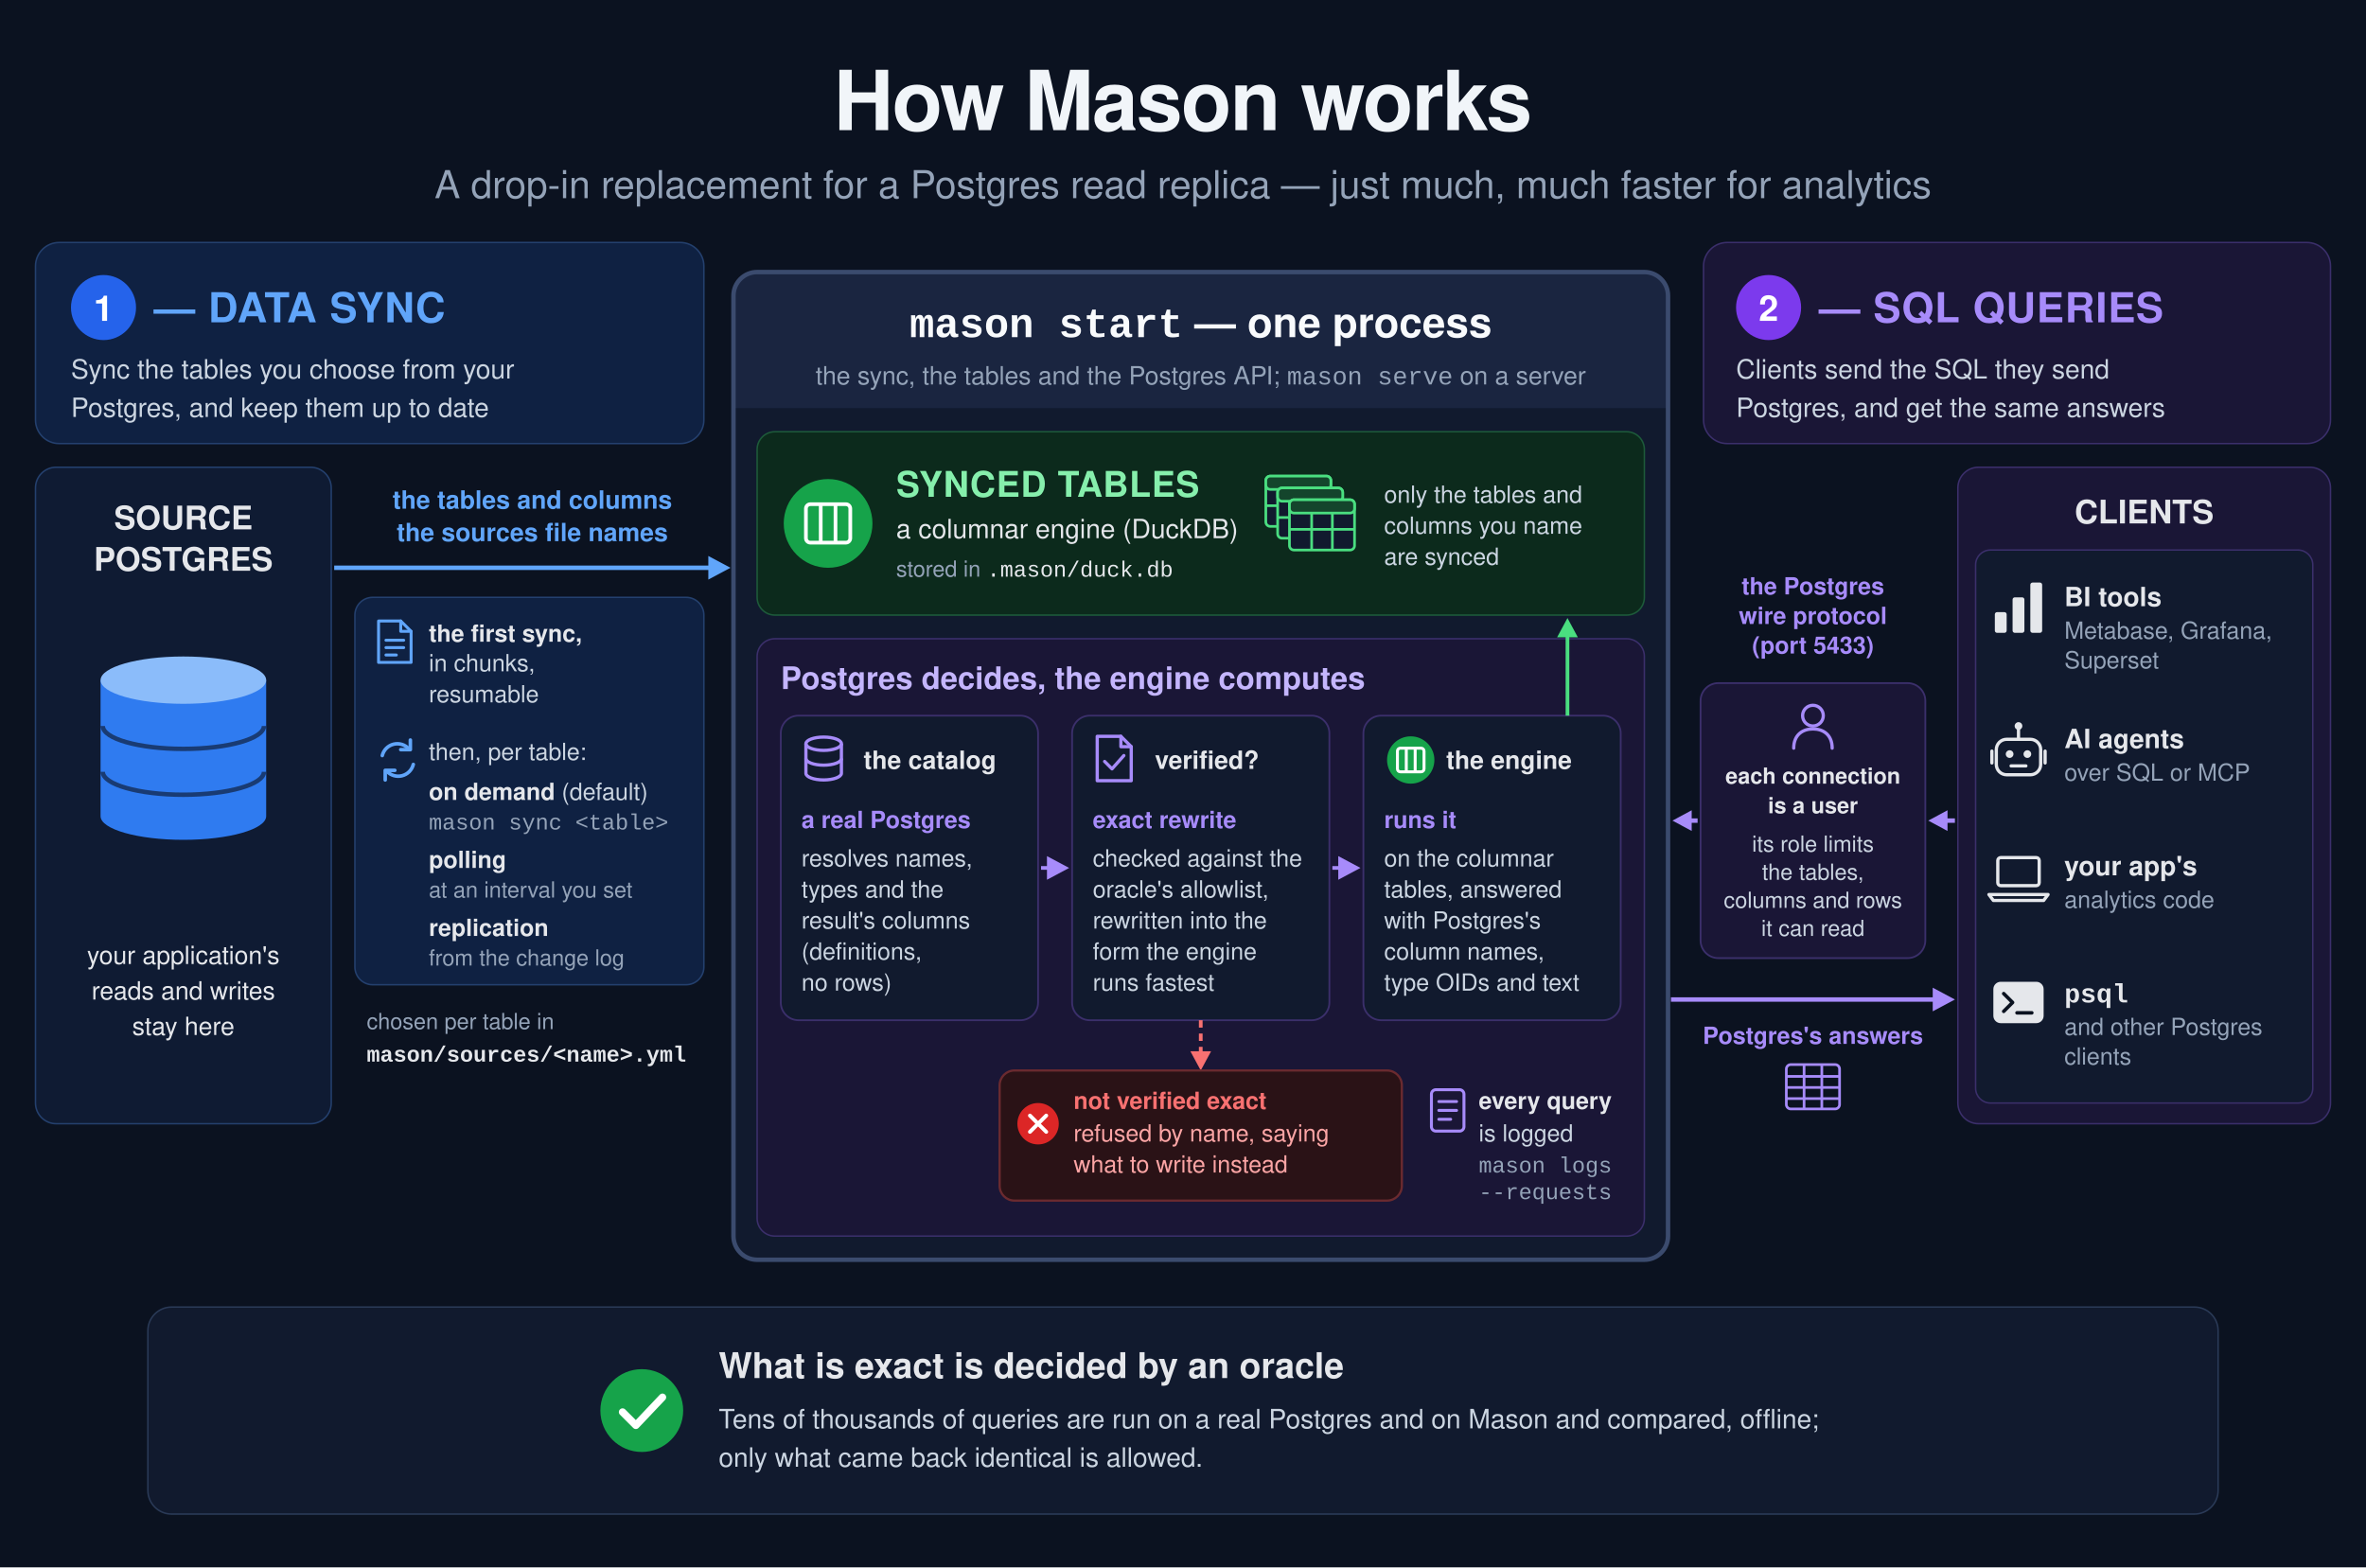
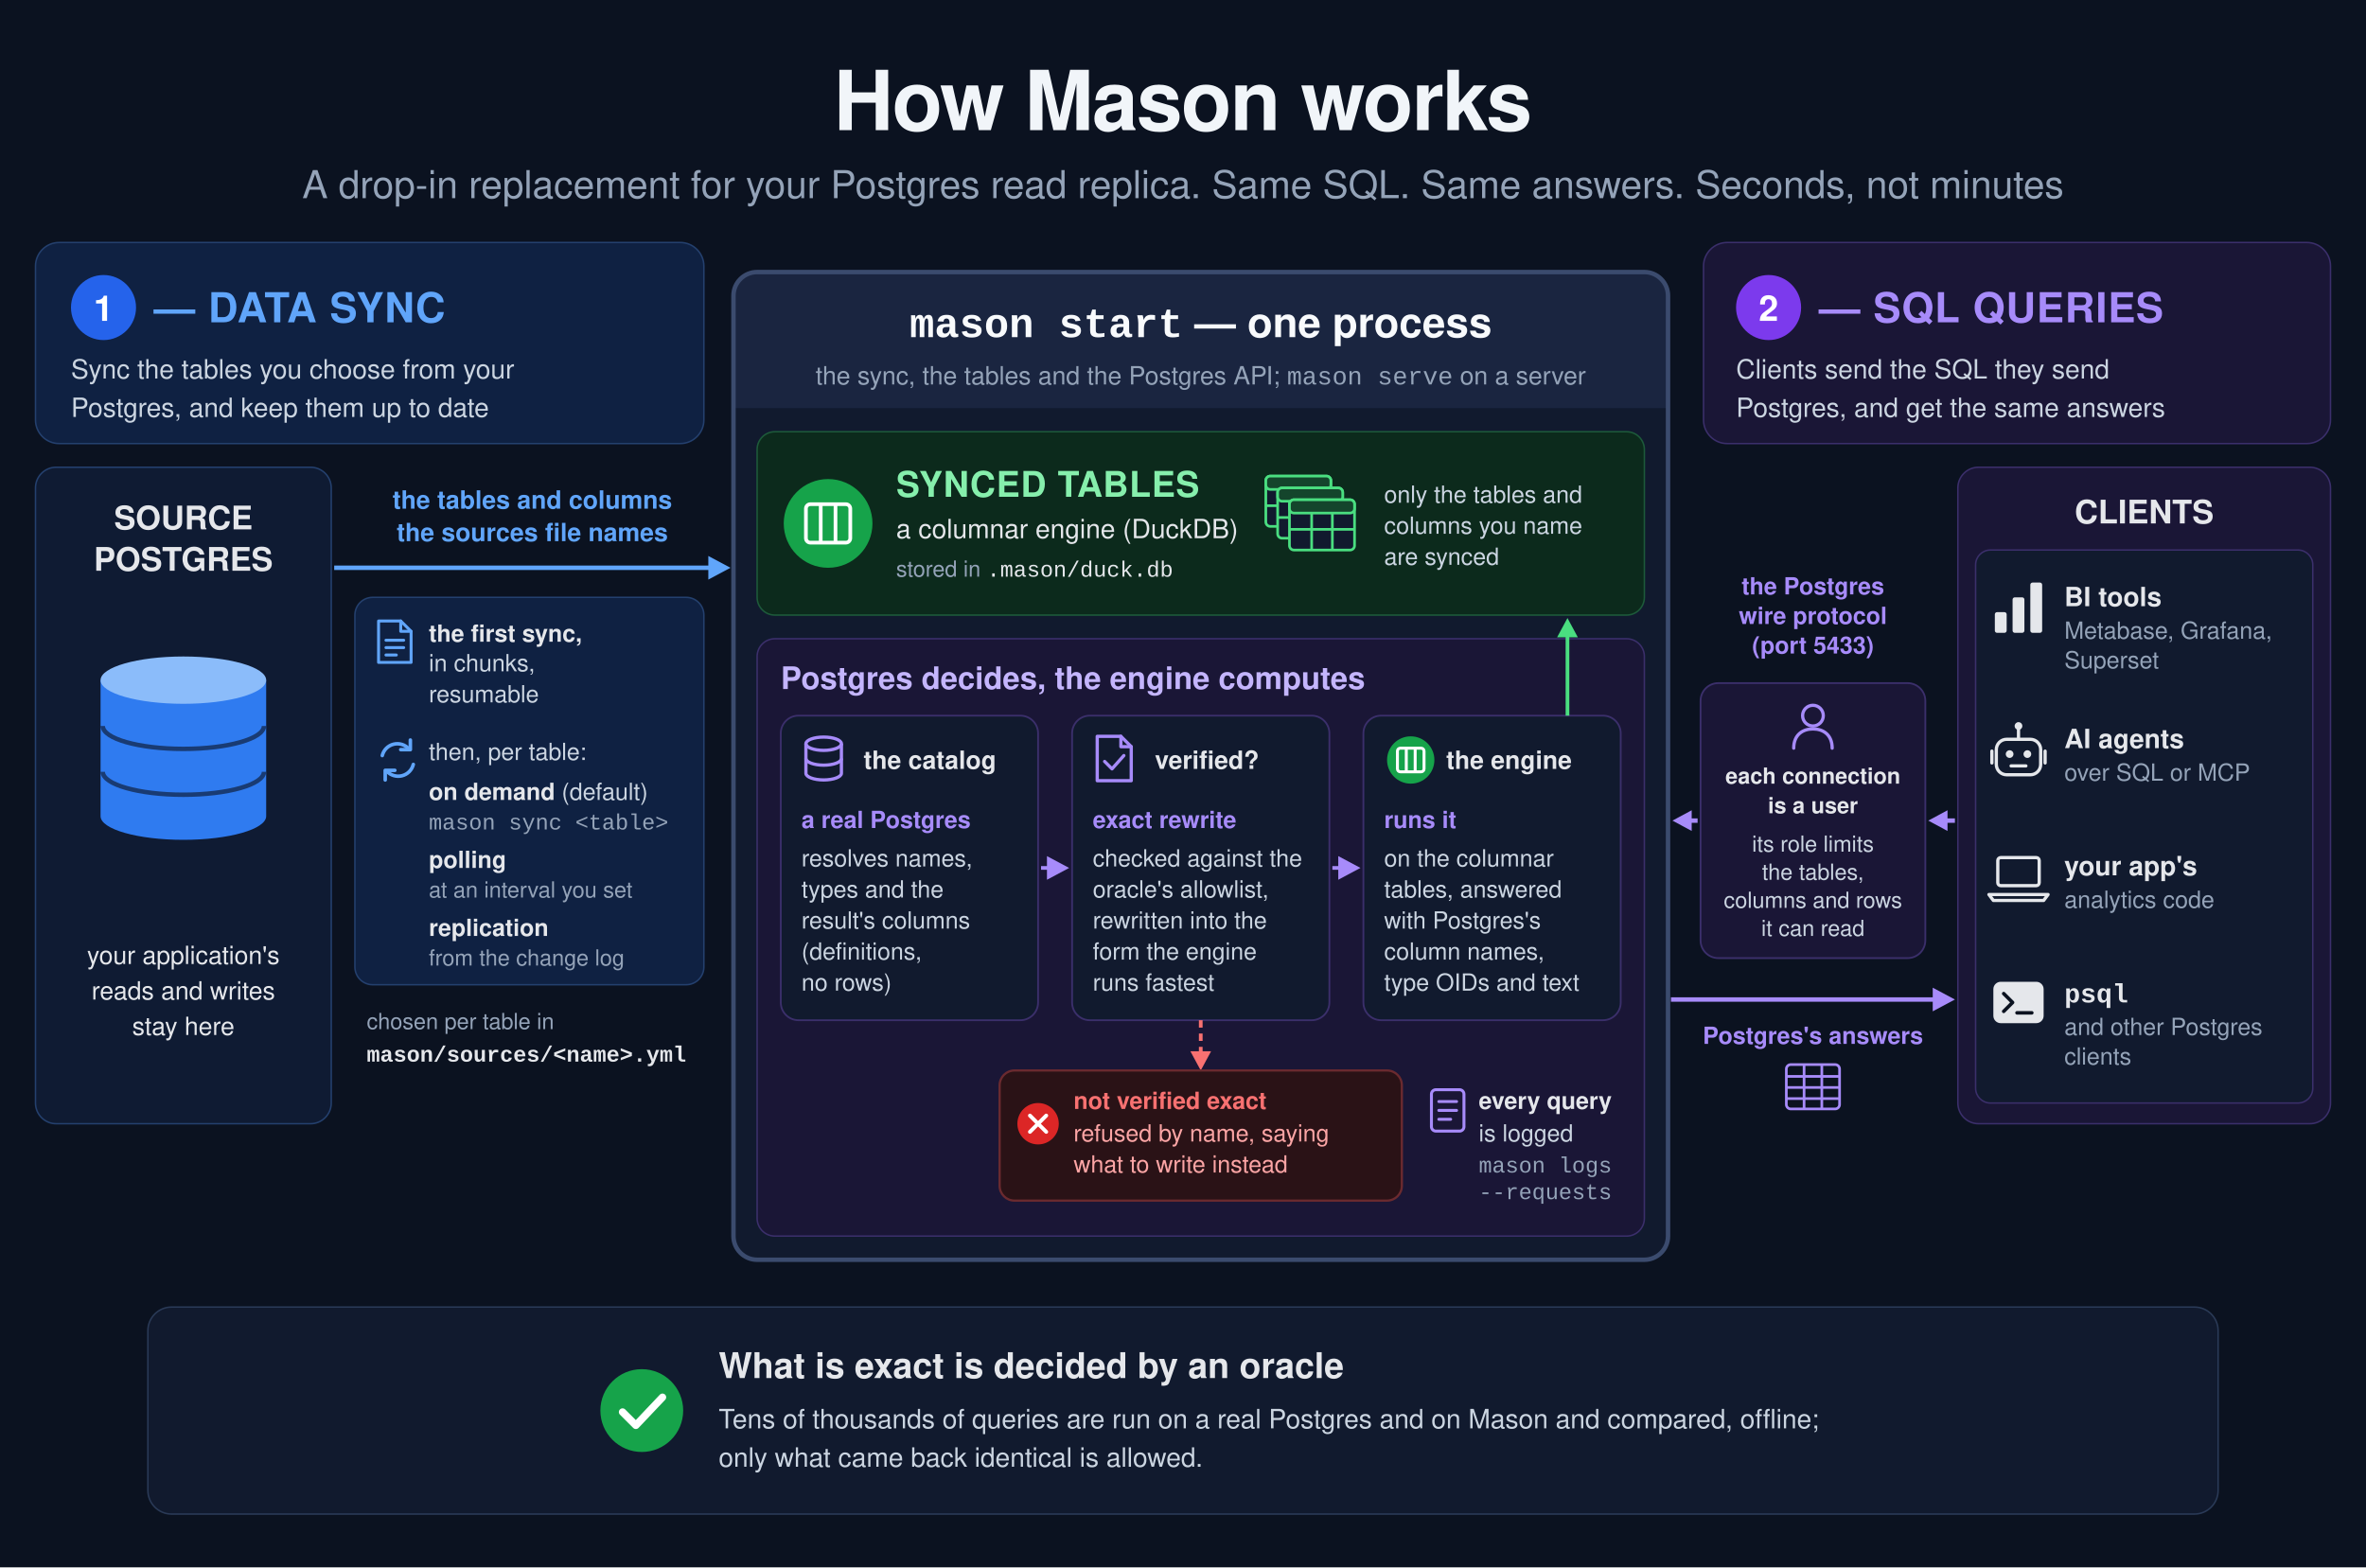
<svg xmlns="http://www.w3.org/2000/svg" version="1.1" width="1600" height="1060" viewBox="0 0 1600 1060" font-family="-apple-system, 'Segoe UI', Helvetica, Arial, sans-serif" role="img" aria-labelledby="title desc">
  <rect x="0" y="0" width="1600" height="1060" rx="0" fill="#0b1220" />
  <text x="800" y="88" font-size="56" fill="#f1f5f9" font-weight="800" text-anchor="middle" letter-spacing="-1">How Mason works</text>
-   <text x="800" y="134" font-size="26" fill="#94a3b8" text-anchor="middle">A drop-in replacement for a Postgres read replica — just much, much faster for analytics</text>
+   <text x="800" y="134" font-size="26" fill="#94a3b8" text-anchor="middle">A drop-in replacement for your Postgres read replica. Same SQL. Same answers. Seconds, not minutes</text>
  <rect x="24" y="164" width="452" height="136" rx="16" fill="#0f2142" stroke="#24406e" stroke-width="1" />
  <circle cx="70" cy="208" r="22" fill="#2563eb" />
  <text x="70" y="217" font-size="24" fill="#ffffff" font-weight="700" text-anchor="middle">1</text>
  <text x="104" y="218" font-size="28" fill="#60a5fa" font-weight="800" letter-spacing="0.5">— DATA SYNC</text>
  <text x="48" y="256" font-size="18" fill="#cbd5e1">Sync the tables you choose from your</text>
  <text x="48" y="282" font-size="18" fill="#cbd5e1">Postgres, and keep them up to date</text>
  <rect x="24" y="316" width="200" height="444" rx="14" fill="#0f1b33" stroke="#24406e" stroke-width="1" />
  <text x="124" y="358" font-size="22" fill="#e5e7eb" font-weight="800" text-anchor="middle">SOURCE</text>
  <text x="124" y="386" font-size="22" fill="#e5e7eb" font-weight="800" text-anchor="middle">POSTGRES</text>
  <path d="M68,460 V552 A56,16 0 0 0 180,552 V460 Z" fill="#2f7bf0" />
  <path d="M69.5,491 A54.5,15.5 0 0 0 178.5,491" fill="none" stroke="#0b1220" stroke-width="3" stroke-opacity="0.6" />
  <path d="M69.5,522 A54.5,15.5 0 0 0 178.5,522" fill="none" stroke="#0b1220" stroke-width="3" stroke-opacity="0.6" />
  <ellipse cx="124" cy="460" rx="56" ry="16" fill="#8bbcfa" />
  <text x="124" y="652" font-size="17" fill="#e5e7eb" text-anchor="middle">your application's</text>
  <text x="124" y="676" font-size="17" fill="#e5e7eb" text-anchor="middle">reads and writes</text>
  <text x="124" y="700" font-size="17" fill="#e5e7eb" text-anchor="middle">stay here</text>
  <text x="360" y="344" font-size="17" fill="#60a5fa" font-weight="700" text-anchor="middle">the tables and columns</text>
  <text x="360" y="366" font-size="17" fill="#60a5fa" font-weight="700" text-anchor="middle">the sources file names</text>
  <line x1="226" y1="384" x2="482" y2="384" stroke="#60a5fa" stroke-width="3" />
  <path d="M494,384 L479,376 L479,392 Z" fill="#60a5fa" />
  <rect x="240" y="404" width="236" height="262" rx="12" fill="#0f2142" stroke="#24406e" stroke-width="1" />
  <g transform="translate(256,420)" fill="none" stroke="#60a5fa" stroke-width="2" stroke-linejoin="round" stroke-linecap="round">
    <path d="M0,0 H15 L22,7 V28 H0 Z" />
    <path d="M15,0 V7 H22" />
    <line x1="5" y1="13" x2="17" y2="13" />
    <line x1="5" y1="18" x2="17" y2="18" />
    <line x1="5" y1="23" x2="12" y2="23" />
  </g>
  <text x="290" y="434" font-size="16" fill="#e5e7eb" font-weight="700">the first sync,</text>
  <text x="290" y="454" font-size="16" fill="#cbd5e1">in chunks,</text>
  <text x="290" y="475" font-size="16" fill="#cbd5e1">resumable</text>
  <g transform="translate(255,500)" fill="none" stroke="#60a5fa" stroke-width="2.4" stroke-linecap="round" stroke-linejoin="round">
    <path d="M3.5,11 A10.5,10.5 0 0 1 21.5,6.5" />
    <path d="M22.5,0.5 V7 H16" />
    <path d="M24.5,17 A10.5,10.5 0 0 1 6.5,21.5" />
    <path d="M5.5,27.5 V21 H12" />
  </g>
  <text x="290" y="514" font-size="16" fill="#cbd5e1">then, per table:</text>
  <text x="290" y="541" font-size="16" fill="#cbd5e1">
    <tspan font-weight="700" fill="#e5e7eb">on demand</tspan> (default)</text>
  <text x="290" y="561" font-size="15" fill="#94a3b8" font-family="ui-monospace, SFMono-Regular, Menlo, Consolas, 'Liberation Mono', monospace">mason sync &lt;table&gt;</text>
  <text x="290" y="587" font-size="16" fill="#e5e7eb" font-weight="700">polling</text>
  <text x="290" y="607" font-size="15" fill="#94a3b8">at an interval you set</text>
  <text x="290" y="633" font-size="16" fill="#e5e7eb" font-weight="700">replication</text>
  <text x="290" y="653" font-size="15" fill="#94a3b8">from the change log</text>
  <text x="248" y="696" font-size="15" fill="#94a3b8">chosen per table in</text>
  <text x="248" y="718" font-size="15" fill="#e5e7eb" font-weight="600" font-family="ui-monospace, SFMono-Regular, Menlo, Consolas, 'Liberation Mono', monospace">mason/sources/&lt;name&gt;.yml</text>
  <rect x="496" y="184" width="632" height="668" rx="16" fill="#111a2e" />
  <path d="M496,276 V200 A16,16 0 0 1 512,184 H1112 A16,16 0 0 1 1128,200 V276 Z" fill="#1a2540" />
  <rect x="496" y="184" width="632" height="668" rx="16" fill="none" stroke="#3b4b6e" stroke-width="3" />
  <text x="812" y="228" font-size="28" fill="#f8fafc" font-weight="800" text-anchor="middle">
    <tspan font-family="ui-monospace, SFMono-Regular, Menlo, Consolas, 'Liberation Mono', monospace" font-weight="700">mason start</tspan> — one process</text>
  <text x="812" y="260" font-size="17" fill="#94a3b8" text-anchor="middle">the sync, the tables and the Postgres API; <tspan font-family="ui-monospace, SFMono-Regular, Menlo, Consolas, 'Liberation Mono', monospace">mason serve</tspan> on a server</text>
  <rect x="512" y="292" width="600" height="124" rx="12" fill="#0c2a1c" stroke="#1d5a3a" stroke-width="1" />
  <circle cx="560" cy="354" r="30" fill="#16a34a" />
  <g fill="none" stroke="#ffffff" stroke-width="2.5" stroke-linejoin="round">
    <rect x="545" y="341" width="30" height="26" rx="3" />
    <line x1="555" y1="341" x2="555" y2="367" />
    <line x1="565" y1="341" x2="565" y2="367" />
  </g>
  <text x="606" y="336" font-size="24" fill="#86efac" font-weight="800" letter-spacing="0.5">SYNCED TABLES</text>
  <text x="606" y="364" font-size="18" fill="#e5e7eb">a columnar engine (DuckDB)</text>
  <text x="606" y="390" font-size="15" fill="#94a3b8">stored in <tspan font-family="ui-monospace, SFMono-Regular, Menlo, Consolas, 'Liberation Mono', monospace" fill="#e5e7eb">.mason/duck.db</tspan>
  </text>
  <g fill="none" stroke="#4ade80" stroke-width="1.8" stroke-linejoin="round">
    <rect x="856" y="322" width="44" height="34" rx="3" fill="#111a2e" />
    <rect x="856" y="322" width="44" height="9" rx="3" fill="#14452c" />
    <line x1="856" y1="342" x2="900" y2="342" />
    <line x1="871" y1="331" x2="871" y2="356" />
    <line x1="885" y1="331" x2="885" y2="356" />
  </g>
  <g fill="none" stroke="#4ade80" stroke-width="1.8" stroke-linejoin="round">
    <rect x="864" y="330" width="44" height="34" rx="3" fill="#111a2e" />
    <rect x="864" y="330" width="44" height="9" rx="3" fill="#14452c" />
    <line x1="864" y1="350" x2="908" y2="350" />
    <line x1="879" y1="339" x2="879" y2="364" />
    <line x1="893" y1="339" x2="893" y2="364" />
  </g>
  <g fill="none" stroke="#4ade80" stroke-width="1.8" stroke-linejoin="round">
    <rect x="872" y="338" width="44" height="34" rx="3" fill="#111a2e" />
    <rect x="872" y="338" width="44" height="9" rx="3" fill="#14452c" />
    <line x1="872" y1="358" x2="916" y2="358" />
    <line x1="887" y1="347" x2="887" y2="372" />
    <line x1="901" y1="347" x2="901" y2="372" />
  </g>
  <text x="936" y="340" font-size="16" fill="#cbd5e1">only the tables and</text>
  <text x="936" y="361" font-size="16" fill="#cbd5e1">columns you name</text>
  <text x="936" y="382" font-size="16" fill="#cbd5e1">are synced</text>
  <rect x="512" y="432" width="600" height="404" rx="12" fill="#1a1636" stroke="#3b2f6b" stroke-width="1" />
  <text x="528" y="466" font-size="21" fill="#c4b5fd" font-weight="800">Postgres decides, the engine computes</text>
  <rect x="528" y="484" width="174" height="206" rx="12" fill="#111a2e" stroke="#3b2f6b" stroke-width="1.2" />
  <rect x="725" y="484" width="174" height="206" rx="12" fill="#111a2e" stroke="#3b2f6b" stroke-width="1.2" />
  <rect x="922" y="484" width="174" height="206" rx="12" fill="#111a2e" stroke="#3b2f6b" stroke-width="1.2" />
  <g transform="translate(544,498)" fill="none" stroke="#a78bfa" stroke-width="2.2">
    <ellipse cx="13" cy="5" rx="12" ry="4.5" />
    <path d="M1,5 V25 A12,4.5 0 0 0 25,25 V5" />
    <path d="M1,15 A12,4.5 0 0 0 25,15" />
  </g>
  <text x="584" y="520" font-size="17" fill="#e5e7eb" font-weight="800">the catalog</text>
  <text x="542" y="560" font-size="16" fill="#a78bfa" font-weight="700">a real Postgres</text>
  <text x="542" y="586" font-size="16" fill="#cbd5e1">resolves names,</text>
  <text x="542" y="607" font-size="16" fill="#cbd5e1">types and the</text>
  <text x="542" y="628" font-size="16" fill="#cbd5e1">result's columns</text>
  <text x="542" y="649" font-size="16" fill="#cbd5e1">(definitions,</text>
  <text x="542" y="670" font-size="16" fill="#cbd5e1">no rows)</text>
  <g transform="translate(742,498)" fill="none" stroke="#a78bfa" stroke-width="2.2" stroke-linejoin="round" stroke-linecap="round">
    <path d="M0,0 H16 L23,7 V30 H0 Z" />
    <path d="M16,0 V7 H23" />
    <path d="M5,17 L10,22 L18,13" />
  </g>
  <text x="781" y="520" font-size="17" fill="#e5e7eb" font-weight="800">verified?</text>
  <text x="739" y="560" font-size="16" fill="#a78bfa" font-weight="700">exact rewrite</text>
  <text x="739" y="586" font-size="16" fill="#cbd5e1">checked against the</text>
  <text x="739" y="607" font-size="16" fill="#cbd5e1">oracle's allowlist,</text>
  <text x="739" y="628" font-size="16" fill="#cbd5e1">rewritten into the</text>
  <text x="739" y="649" font-size="16" fill="#cbd5e1">form the engine</text>
  <text x="739" y="670" font-size="16" fill="#cbd5e1">runs fastest</text>
  <circle cx="954" cy="514" r="16" fill="#16a34a" />
  <g fill="none" stroke="#ffffff" stroke-width="2" stroke-linejoin="round">
    <rect x="945" y="506" width="18" height="16" rx="2" />
    <line x1="951" y1="506" x2="951" y2="522" />
    <line x1="957" y1="506" x2="957" y2="522" />
  </g>
  <text x="978" y="520" font-size="17" fill="#e5e7eb" font-weight="800">the engine</text>
  <text x="936" y="560" font-size="16" fill="#a78bfa" font-weight="700">runs it</text>
  <text x="936" y="586" font-size="16" fill="#cbd5e1">on the columnar</text>
  <text x="936" y="607" font-size="16" fill="#cbd5e1">tables, answered</text>
  <text x="936" y="628" font-size="16" fill="#cbd5e1">with Postgres's</text>
  <text x="936" y="649" font-size="16" fill="#cbd5e1">column names,</text>
  <text x="936" y="670" font-size="16" fill="#cbd5e1">type OIDs and text</text>
  <line x1="704" y1="587" x2="712" y2="587" stroke="#a78bfa" stroke-width="2.5" />
  <path d="M723,587 L708,579 L708,595 Z" fill="#a78bfa" />
  <line x1="901" y1="587" x2="909" y2="587" stroke="#a78bfa" stroke-width="2.5" />
  <path d="M920,587 L905,579 L905,595 Z" fill="#a78bfa" />
  <line x1="1060" y1="484" x2="1060" y2="428" stroke="#4ade80" stroke-width="2.5" />
  <path d="M1060,418 L1053,431 L1067,431 Z" fill="#4ade80" />
  <line x1="812" y1="690" x2="812" y2="714" stroke="#f87171" stroke-width="2.5" stroke-dasharray="5 4" />
  <path d="M812,724 L805,711 L819,711 Z" fill="#f87171" />
  <rect x="676" y="724" width="272" height="88" rx="10" fill="#2a1216" stroke="#6b2a2f" stroke-width="1.5" />
  <circle cx="702" cy="760" r="14" fill="#dc2626" />
  <path d="M696.5,754.5 L707.5,765.5 M707.5,754.5 L696.5,765.5" stroke="#ffffff" stroke-width="2.6" stroke-linecap="round" />
  <text x="726" y="750" font-size="16" fill="#f87171" font-weight="800">not verified exact</text>
  <text x="726" y="772" font-size="16" fill="#fca5a5">refused by name, saying</text>
  <text x="726" y="793" font-size="16" fill="#fca5a5">what to write instead</text>
  <g transform="translate(968,737)" fill="none" stroke="#a78bfa" stroke-width="2" stroke-linejoin="round" stroke-linecap="round">
    <rect x="0" y="0" width="22" height="28" rx="3" />
    <line x1="5" y1="8" x2="17" y2="8" />
    <line x1="5" y1="14" x2="17" y2="14" />
    <line x1="5" y1="20" x2="13" y2="20" />
  </g>
  <text x="1000" y="750" font-size="16" fill="#e5e7eb" font-weight="800">every query</text>
  <text x="1000" y="772" font-size="16" fill="#cbd5e1">is logged</text>
  <text x="1000" y="793" font-size="15" fill="#94a3b8" font-family="ui-monospace, SFMono-Regular, Menlo, Consolas, 'Liberation Mono', monospace">mason logs</text>
  <text x="1000" y="811" font-size="15" fill="#94a3b8" font-family="ui-monospace, SFMono-Regular, Menlo, Consolas, 'Liberation Mono', monospace">--requests</text>
  <rect x="1152" y="164" width="424" height="136" rx="16" fill="#1a1636" stroke="#3b2f6b" stroke-width="1" />
  <circle cx="1196" cy="208" r="22" fill="#7c3aed" />
  <text x="1196" y="217" font-size="24" fill="#ffffff" font-weight="700" text-anchor="middle">2</text>
  <text x="1230" y="218" font-size="28" fill="#a78bfa" font-weight="800" letter-spacing="0.5">— SQL QUERIES</text>
  <text x="1174" y="256" font-size="18" fill="#cbd5e1">Clients send the SQL they send</text>
  <text x="1174" y="282" font-size="18" fill="#cbd5e1">Postgres, and get the same answers</text>
  <text x="1226" y="402" font-size="16" fill="#a78bfa" font-weight="700" text-anchor="middle">the Postgres</text>
  <text x="1226" y="422" font-size="16" fill="#a78bfa" font-weight="700" text-anchor="middle">wire protocol</text>
  <text x="1226" y="442" font-size="16" fill="#a78bfa" font-weight="700" text-anchor="middle">(port 5433)</text>
  <rect x="1150" y="462" width="152" height="186" rx="12" fill="#1a1636" stroke="#3b2f6b" stroke-width="1.2" />
  <g transform="translate(1213,476)" fill="none" stroke="#a78bfa" stroke-width="2.2" stroke-linecap="round" stroke-linejoin="round">
    <circle cx="13" cy="8" r="7" />
    <path d="M0,30 C0,21 6,17 13,17 C20,17 26,21 26,30" />
  </g>
  <text x="1226" y="530" font-size="15" fill="#e5e7eb" font-weight="800" text-anchor="middle">each connection</text>
  <text x="1226" y="550" font-size="15" fill="#e5e7eb" font-weight="800" text-anchor="middle">is a user</text>
  <text x="1226" y="576" font-size="15" fill="#cbd5e1" text-anchor="middle">its role limits</text>
  <text x="1226" y="595" font-size="15" fill="#cbd5e1" text-anchor="middle">the tables,</text>
  <text x="1226" y="614" font-size="15" fill="#cbd5e1" text-anchor="middle">columns and rows</text>
  <text x="1226" y="633" font-size="15" fill="#cbd5e1" text-anchor="middle">it can read</text>
  <line x1="1322" y1="555" x2="1314" y2="555" stroke="#a78bfa" stroke-width="3" />
  <path d="M1304,555 L1317,548 L1317,562 Z" fill="#a78bfa" />
  <line x1="1148" y1="555" x2="1142" y2="555" stroke="#a78bfa" stroke-width="3" />
  <path d="M1131,555 L1144,548 L1144,562 Z" fill="#a78bfa" />
  <line x1="1130" y1="676" x2="1310" y2="676" stroke="#a78bfa" stroke-width="3" />
  <path d="M1322,676 L1307,668 L1307,684 Z" fill="#a78bfa" />
  <text x="1226" y="706" font-size="16" fill="#a78bfa" font-weight="700" text-anchor="middle">Postgres's answers</text>
  <g transform="translate(1208,720)" fill="none" stroke="#a78bfa" stroke-width="1.8" stroke-linejoin="round">
    <rect x="0" y="0" width="36" height="30" rx="3" />
    <line x1="0" y1="8" x2="36" y2="8" />
    <line x1="0" y1="15.5" x2="36" y2="15.5" />
    <line x1="0" y1="23" x2="36" y2="23" />
    <line x1="12" y1="0" x2="12" y2="30" />
    <line x1="24" y1="0" x2="24" y2="30" />
  </g>
  <rect x="1324" y="316" width="252" height="444" rx="14" fill="#1a1636" stroke="#3b2f6b" stroke-width="1" />
  <text x="1450" y="354" font-size="22" fill="#e5e7eb" font-weight="800" text-anchor="middle">CLIENTS</text>
  <rect x="1336" y="372" width="228" height="374" rx="10" fill="#111a2e" stroke="#3b2f6b" stroke-width="1" />
  <g fill="#e5e7eb">
    <rect x="1349" y="414" width="8" height="14" rx="1.5" />
    <rect x="1361" y="404" width="8" height="24" rx="1.5" />
    <rect x="1373" y="394" width="8" height="34" rx="1.5" />
  </g>
  <text x="1396" y="410" font-size="18" fill="#e5e7eb" font-weight="700">BI tools</text>
  <text x="1396" y="432" font-size="16" fill="#94a3b8">Metabase, Grafana,</text>
  <text x="1396" y="452" font-size="16" fill="#94a3b8">Superset</text>
  <g fill="none" stroke="#e5e7eb" stroke-width="2.2" stroke-linecap="round" stroke-linejoin="round">
    <rect x="1350" y="500" width="30" height="24" rx="7" />
    <line x1="1365" y1="500" x2="1365" y2="493" />
    <line x1="1347" y1="508" x2="1347" y2="516" />
    <line x1="1383" y1="508" x2="1383" y2="516" />
    <line x1="1360" y1="518" x2="1370" y2="518" />
  </g>
  <g fill="#e5e7eb">
    <circle cx="1365" cy="491" r="2.6" />
    <circle cx="1359" cy="510" r="2.6" />
    <circle cx="1371" cy="510" r="2.6" />
  </g>
  <text x="1396" y="506" font-size="18" fill="#e5e7eb" font-weight="700">AI agents</text>
  <text x="1396" y="528" font-size="16" fill="#94a3b8">over SQL or MCP</text>
  <g fill="none" stroke="#e5e7eb" stroke-width="2.2" stroke-linejoin="round" stroke-linecap="round">
    <rect x="1351" y="580" width="28" height="19" rx="2" />
    <path d="M1345,605 H1385 L1382,609 H1348 Z" />
  </g>
  <text x="1396" y="592" font-size="18" fill="#e5e7eb" font-weight="700">your app's</text>
  <text x="1396" y="614" font-size="16" fill="#94a3b8">analytics code</text>
  <rect x="1348" y="664" width="34" height="28" rx="5" fill="#e5e7eb" />
  <path d="M1355,672 L1361,678 L1355,684" fill="none" stroke="#0b1220" stroke-width="2.4" stroke-linecap="round" stroke-linejoin="round" />
  <line x1="1364" y1="685" x2="1374" y2="685" stroke="#0b1220" stroke-width="2.4" stroke-linecap="round" />
  <text x="1396" y="678" font-size="18" fill="#e5e7eb" font-weight="700" font-family="ui-monospace, SFMono-Regular, Menlo, Consolas, 'Liberation Mono', monospace">psql</text>
  <text x="1396" y="700" font-size="16" fill="#94a3b8">and other Postgres</text>
  <text x="1396" y="720" font-size="16" fill="#94a3b8">clients</text>
  <rect x="100" y="884" width="1400" height="140" rx="16" fill="#111a2e" stroke="#2a3a57" stroke-width="1" />
  <circle cx="434" cy="954" r="28" fill="#16a34a" />
  <path d="M421,955 L430,964 L448,945" fill="none" stroke="#ffffff" stroke-width="5" stroke-linecap="round" stroke-linejoin="round" />
  <text x="486" y="932" font-size="24" fill="#e5e7eb" font-weight="800">What is exact is decided by an oracle</text>
  <text x="486" y="966" font-size="18" fill="#cbd5e1">Tens of thousands of queries are run on a real Postgres and on Mason and compared, offline;</text>
  <text x="486" y="992" font-size="18" fill="#cbd5e1">only what came back identical is allowed.</text>
</svg>
